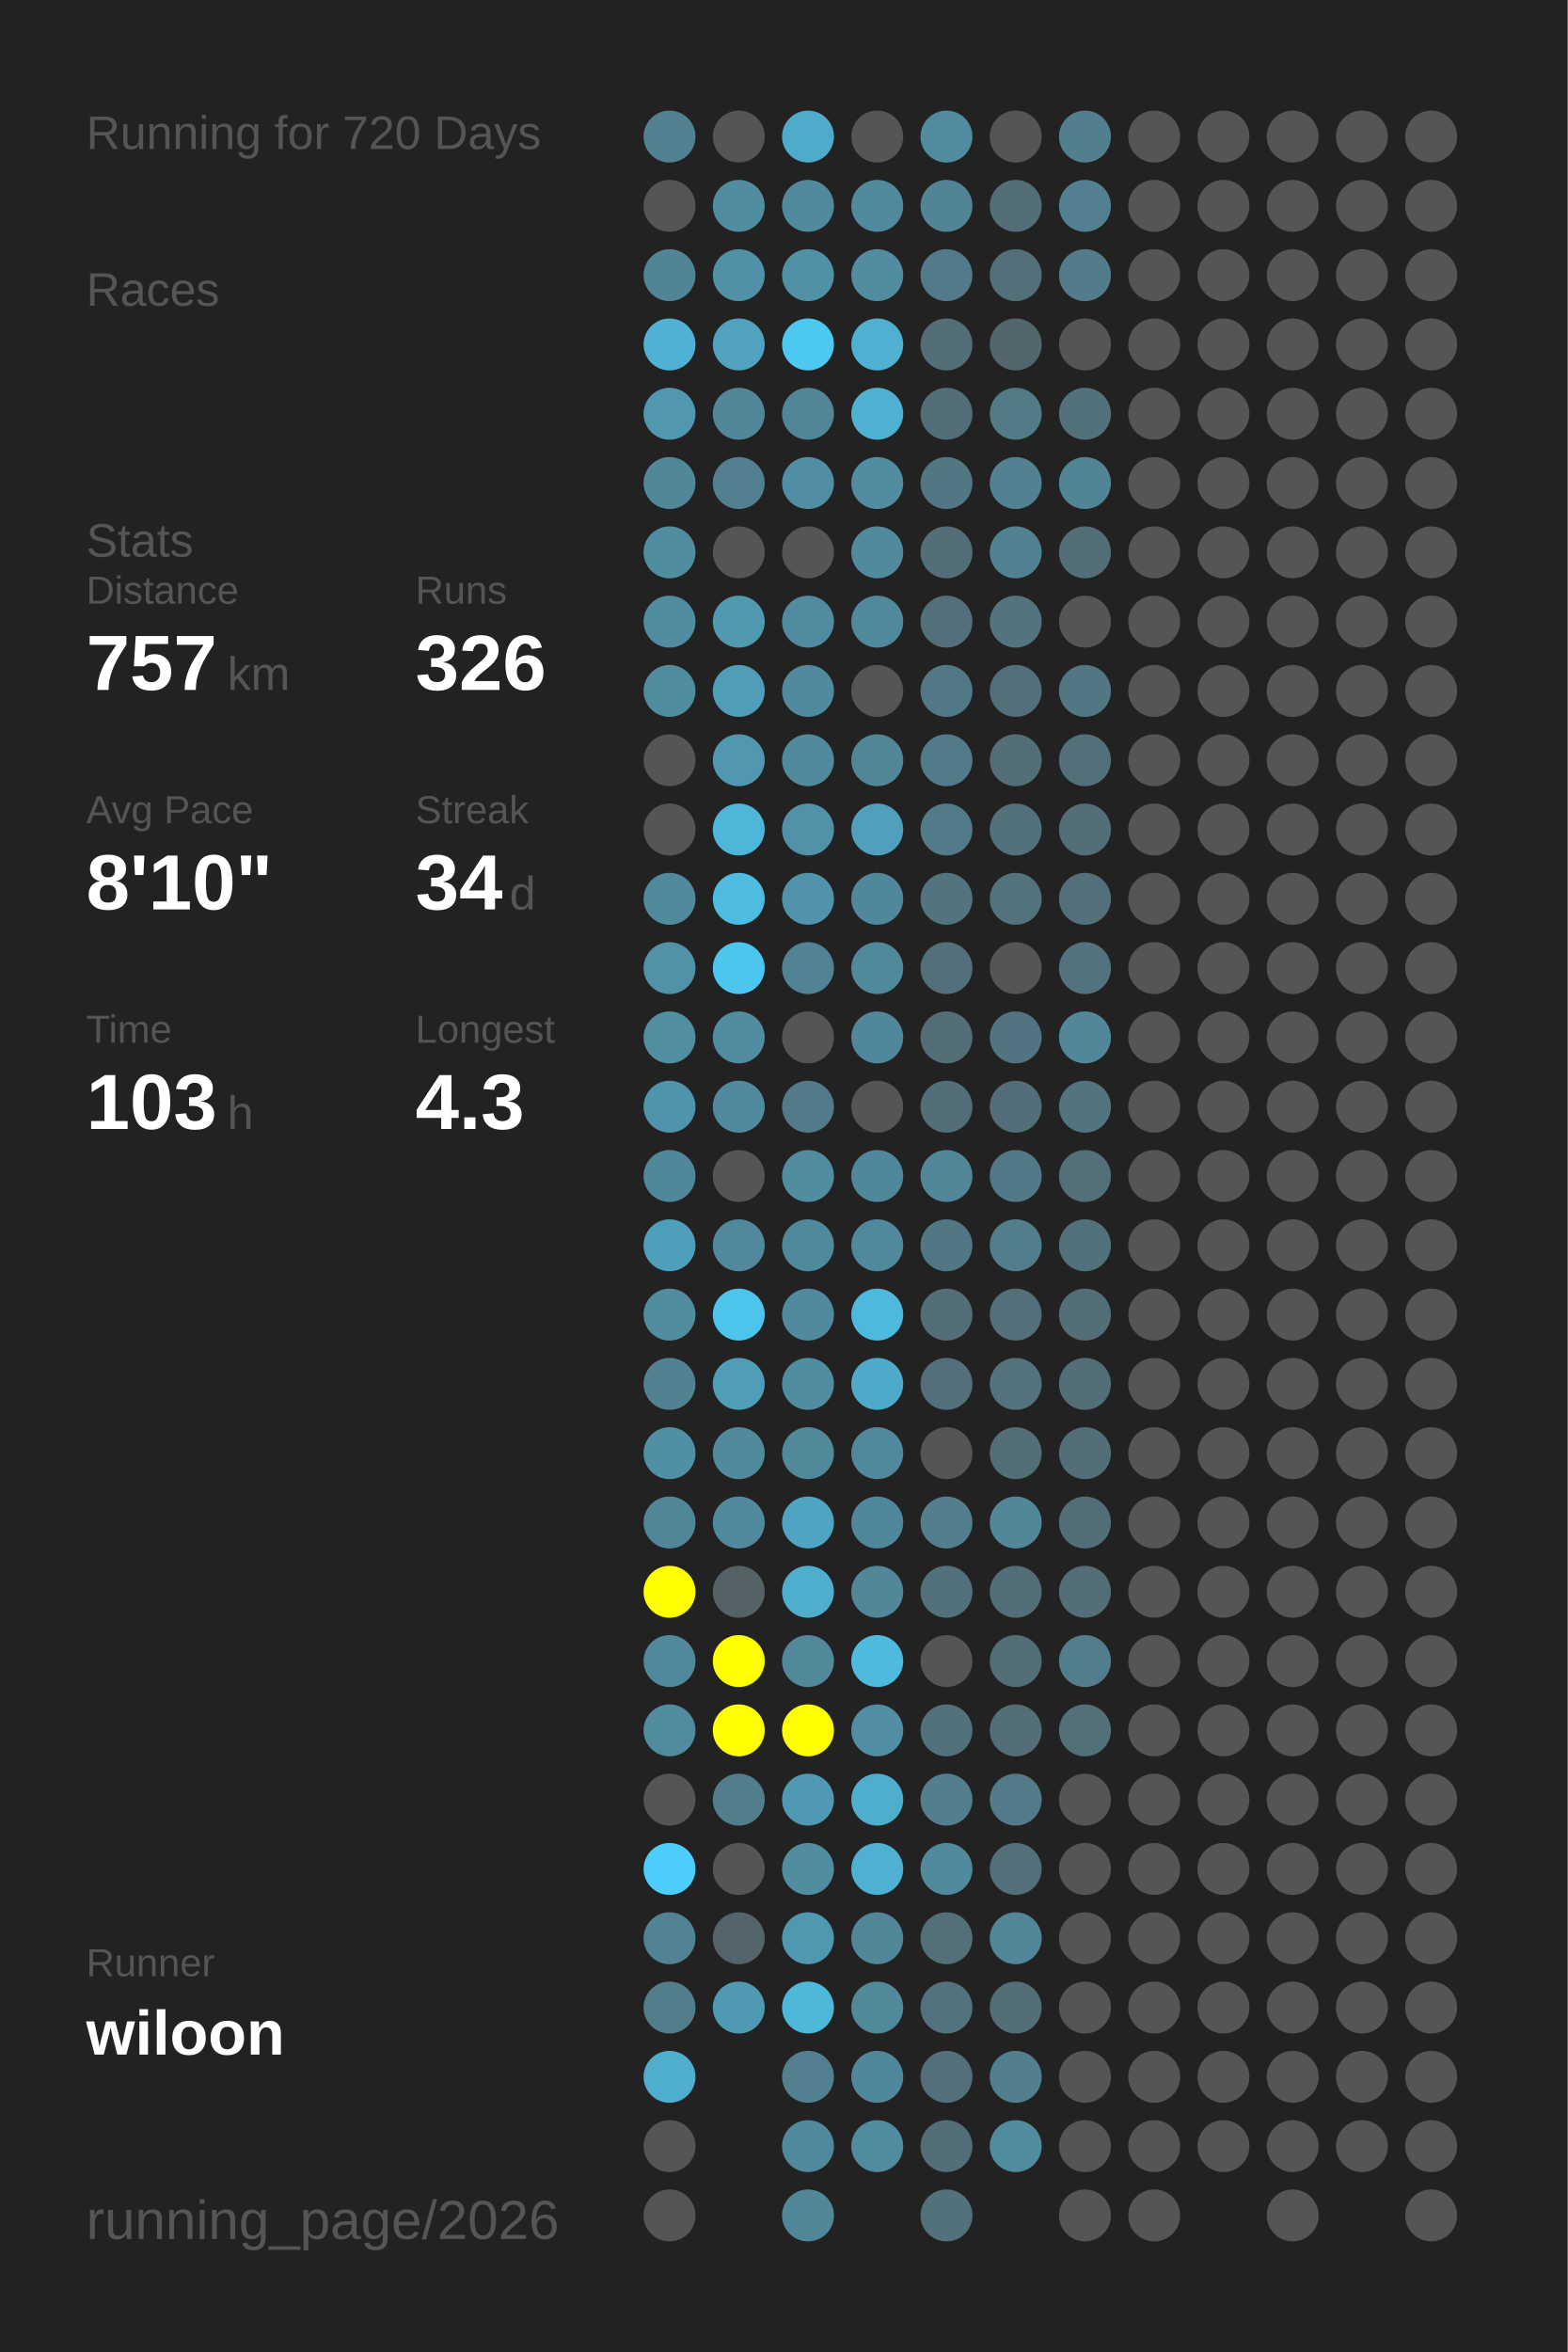
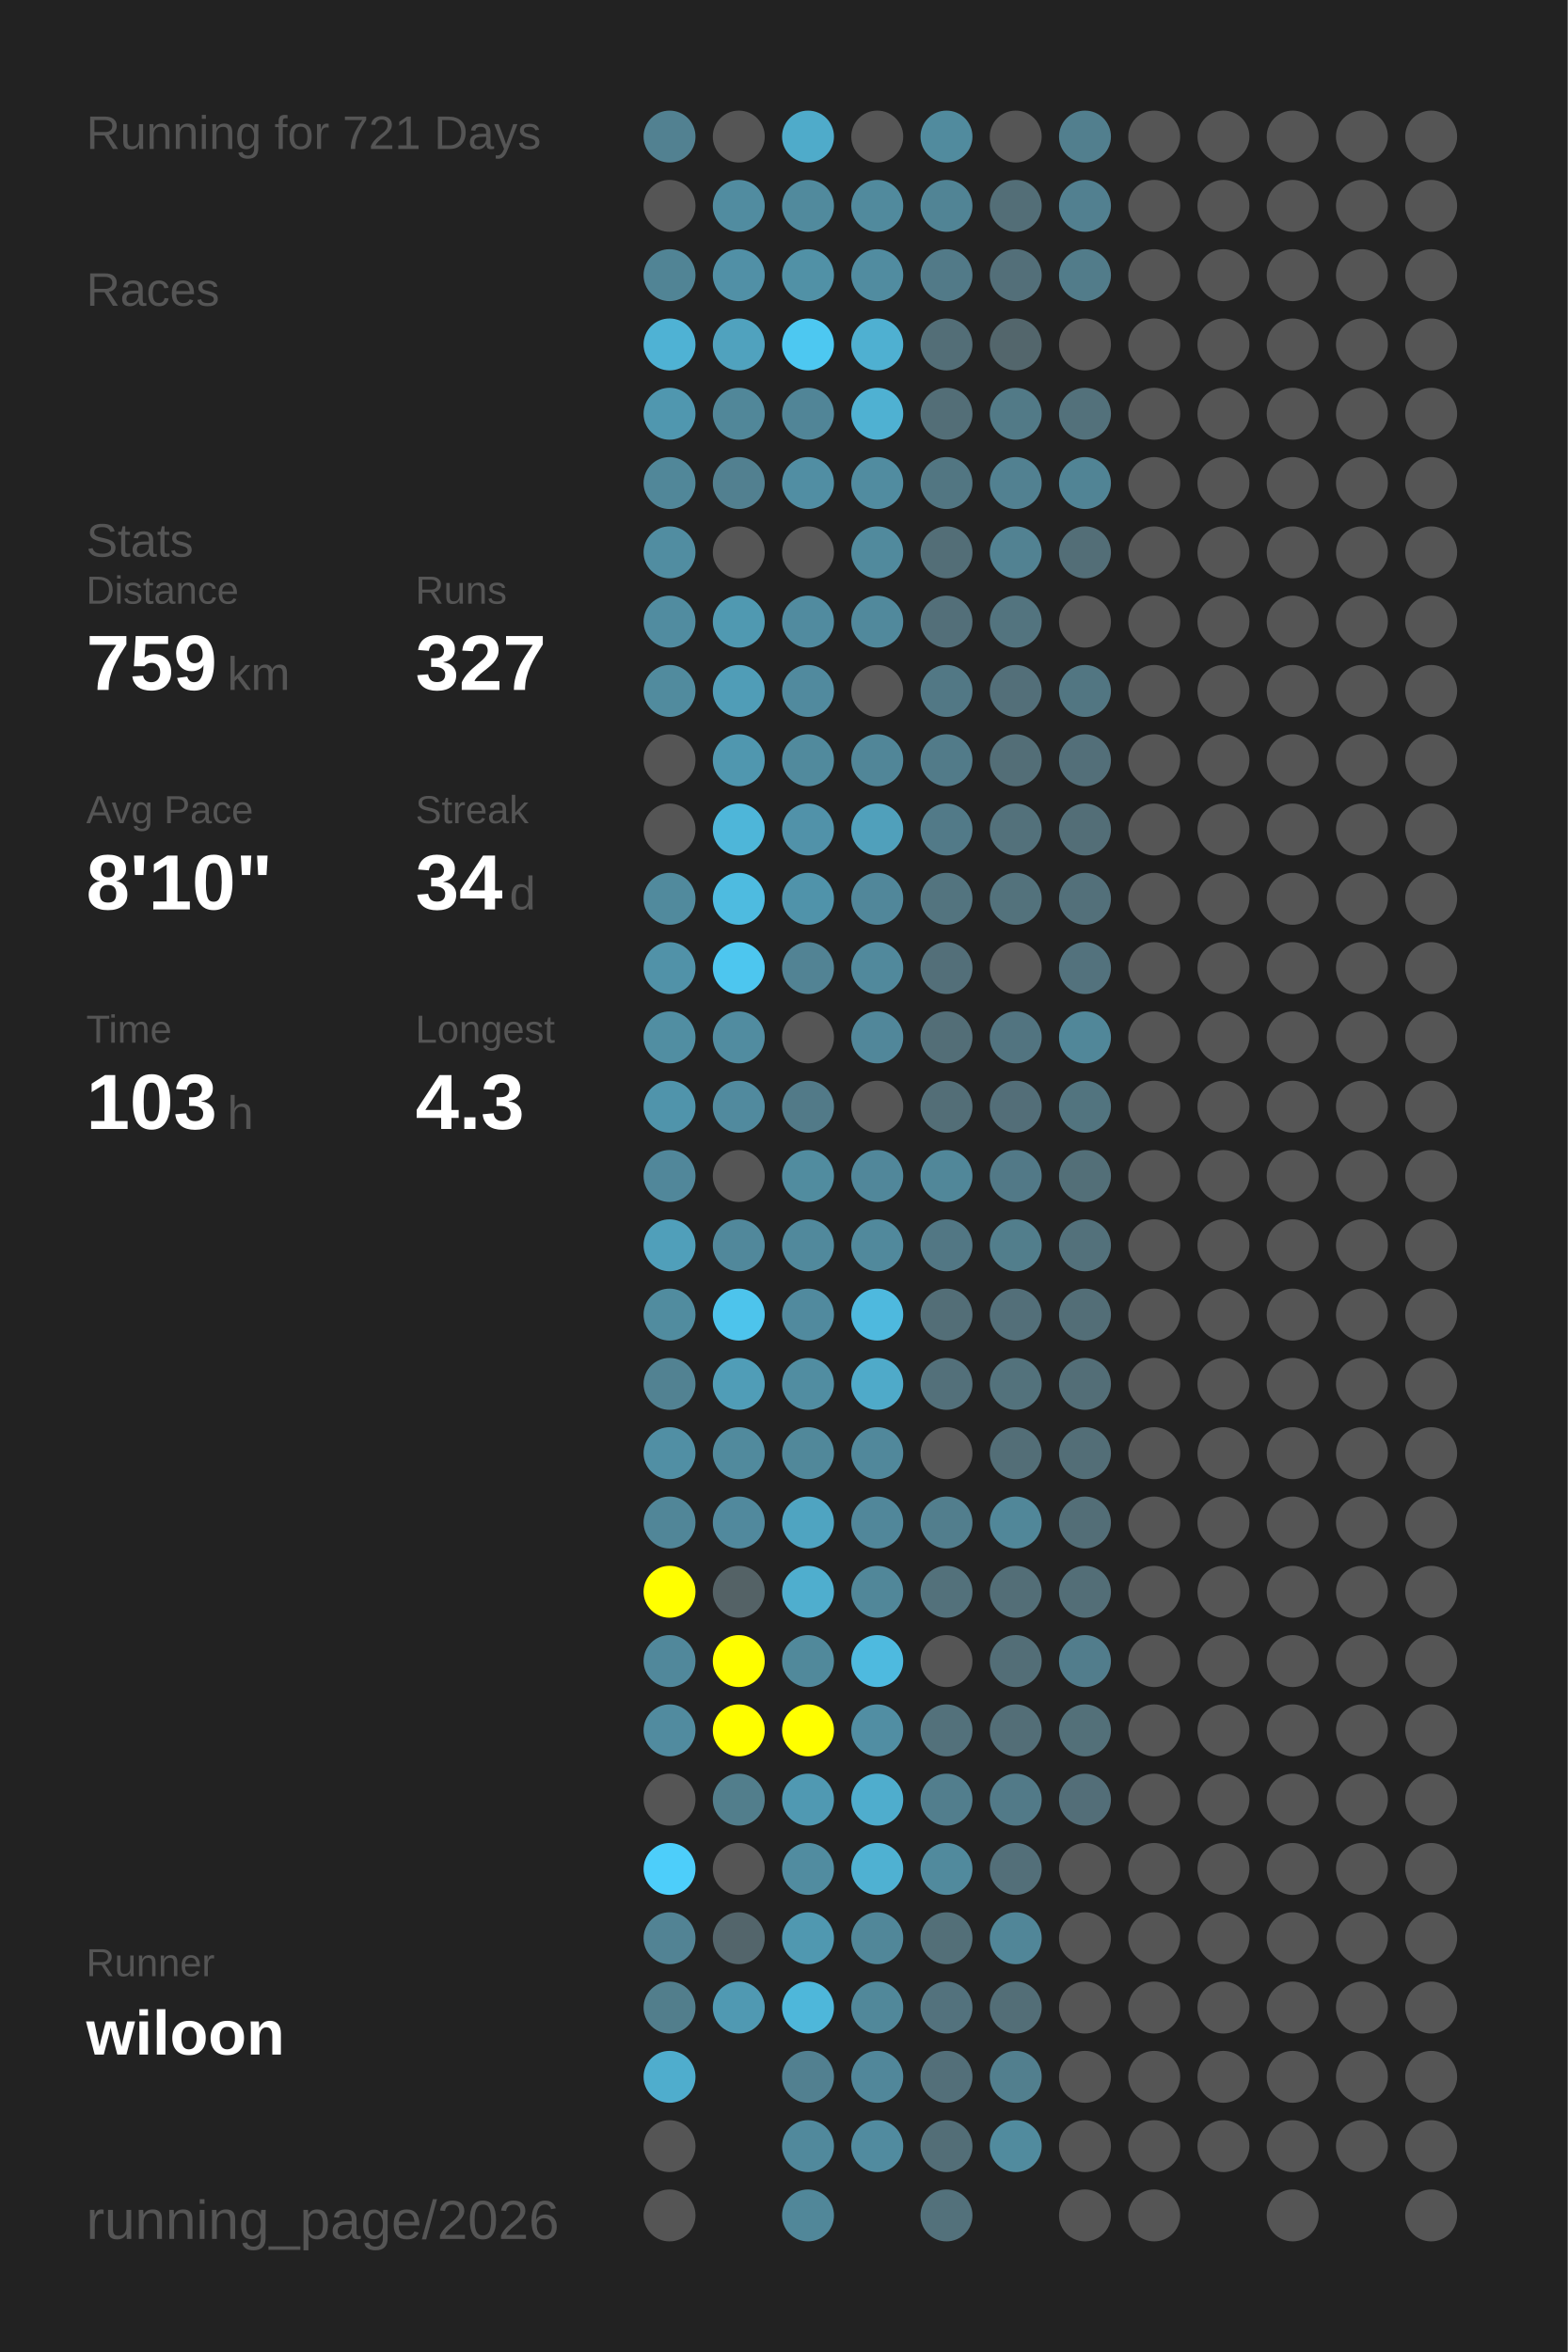
<svg xmlns="http://www.w3.org/2000/svg" baseProfile="full" height="300mm" version="1.1" viewBox="0,0,200,300" width="200mm">
  <defs />
  <rect fill="#222222" height="300" width="200" x="0" y="0" />
-   <text fill="#555555" style="font-size:6px; font-family:Arial;" x="11" y="19">Running for 720 Days</text>
+   <text fill="#555555" style="font-size:6px; font-family:Arial;" x="11" y="19">Running for 721 Days</text>
  <text fill="#555555" style="font-size:6px; font-family:Arial;" x="11" y="39">Races</text>
  <text fill="#555555" style="font-size:6px; font-family:Arial;" x="11" y="71">Stats</text>
  <text fill="#555555" style="font-size:5px; font-family:Arial;" x="11" y="77">Distance</text>
-   <text fill="#FFFFFF" style="font-size:10px; font-family:Arial; font-weight:bold;" x="11" y="88">757</text>
+   <text fill="#FFFFFF" style="font-size:10px; font-family:Arial; font-weight:bold;" x="11" y="88">759</text>
  <text fill="#555555" style="font-size:6px; font-family:Arial;" x="29" y="88">km</text>
  <text fill="#555555" style="font-size:5px; font-family:Arial;" x="53" y="77">Runs</text>
-   <text fill="#FFFFFF" style="font-size:10px; font-family:Arial; font-weight:bold;" x="53" y="88">326</text>
+   <text fill="#FFFFFF" style="font-size:10px; font-family:Arial; font-weight:bold;" x="53" y="88">327</text>
  <text fill="#555555" style="font-size:5px; font-family:Arial;" x="11" y="105">Avg Pace</text>
  <text fill="#FFFFFF" style="font-size:10px; font-family:Arial; font-weight:bold;" x="11" y="116">8'10"</text>
  <text fill="#555555" style="font-size:5px; font-family:Arial;" x="53" y="105">Streak</text>
  <text fill="#FFFFFF" style="font-size:10px; font-family:Arial; font-weight:bold;" x="53" y="116">34</text>
  <text fill="#555555" style="font-size:6px; font-family:Arial;" x="65" y="116">d</text>
  <text fill="#555555" style="font-size:5px; font-family:Arial;" x="11" y="133">Time</text>
  <text fill="#FFFFFF" style="font-size:10px; font-family:Arial; font-weight:bold;" x="11" y="144">103</text>
  <text fill="#555555" style="font-size:6px; font-family:Arial;" x="29" y="144">h</text>
  <text fill="#555555" style="font-size:5px; font-family:Arial;" x="53" y="133">Longest</text>
  <text fill="#FFFFFF" style="font-size:10px; font-family:Arial; font-weight:bold;" x="53" y="144">4.3</text>
  <text fill="#555555" style="font-size:5px; font-family:Arial;" x="11" y="252.065">Runner</text>
  <text fill="#FFFFFF" style="font-size:8px; font-family:Arial; font-weight:bold;" x="11" y="262.065">wiloon</text>
  <text fill="#555555" style="font-size:7px; font-family:Arial;" x="11" y="285.581">running_page/2026</text>
  <circle cx="85.417" cy="17.419" fill="#528191" r="3.312" />
  <circle cx="85.417" cy="26.258" fill="#555555" r="3.312" />
  <circle cx="85.417" cy="35.097" fill="#518495" r="3.312" />
  <circle cx="85.417" cy="43.935" fill="#4fb2d4" r="3.312" />
  <circle cx="85.417" cy="52.774" fill="#5097af" r="3.312" />
  <circle cx="85.417" cy="61.613" fill="#518799" r="3.312" />
  <circle cx="85.417" cy="70.452" fill="#518da1" r="3.312" />
  <circle cx="85.417" cy="79.29" fill="#518ca0" r="3.312" />
  <circle cx="85.417" cy="88.129" fill="#518b9e" r="3.312" />
  <circle cx="85.417" cy="96.968" fill="#555555" r="3.312" />
  <circle cx="85.417" cy="105.806" fill="#555555" r="3.312" />
  <circle cx="85.417" cy="114.645" fill="#518a9d" r="3.312" />
  <circle cx="85.417" cy="123.484" fill="#5192a8" r="3.312" />
  <circle cx="85.417" cy="132.323" fill="#518ea2" r="3.312" />
  <circle cx="85.417" cy="141.161" fill="#5094ab" r="3.312" />
  <circle cx="85.417" cy="150" fill="#51879a" r="3.312" />
  <circle cx="85.417" cy="158.839" fill="#509fba" r="3.312" />
  <circle cx="85.417" cy="167.677" fill="#518c9f" r="3.312" />
  <circle cx="85.417" cy="176.516" fill="#528292" r="3.312" />
  <circle cx="85.417" cy="185.355" fill="#518fa4" r="3.312" />
  <circle cx="85.417" cy="194.194" fill="#518698" r="3.312" />
  <circle cx="85.417" cy="203.032" fill="#FFFF00" r="3.312" />
  <circle cx="85.417" cy="211.871" fill="#51889b" r="3.312" />
  <circle cx="85.417" cy="220.71" fill="#518b9f" r="3.312" />
  <circle cx="85.417" cy="229.548" fill="#555555" r="3.312" />
  <circle cx="85.417" cy="238.387" fill="#4dcefa" r="3.312" />
  <circle cx="85.417" cy="247.226" fill="#528394" r="3.312" />
  <circle cx="85.417" cy="256.065" fill="#527e8c" r="3.312" />
  <circle cx="85.417" cy="264.903" fill="#4fadcd" r="3.312" />
  <circle cx="85.417" cy="273.742" fill="#555555" r="3.312" />
  <circle cx="85.417" cy="282.581" fill="#555555" r="3.312" />
  <circle cx="94.25" cy="17.419" fill="#555555" r="3.312" />
  <circle cx="94.25" cy="26.258" fill="#518ca0" r="3.312" />
  <circle cx="94.25" cy="35.097" fill="#5190a6" r="3.312" />
  <circle cx="94.25" cy="43.935" fill="#50a2be" r="3.312" />
  <circle cx="94.25" cy="52.774" fill="#518799" r="3.312" />
  <circle cx="94.25" cy="61.613" fill="#528090" r="3.312" />
  <circle cx="94.25" cy="70.452" fill="#555555" r="3.312" />
  <circle cx="94.25" cy="79.29" fill="#5099b1" r="3.312" />
  <circle cx="94.25" cy="88.129" fill="#509db7" r="3.312" />
  <circle cx="94.25" cy="96.968" fill="#5097af" r="3.312" />
  <circle cx="94.25" cy="105.806" fill="#4eb6d9" r="3.312" />
  <circle cx="94.25" cy="114.645" fill="#4ebbe0" r="3.312" />
  <circle cx="94.25" cy="123.484" fill="#4dc6ef" r="3.312" />
  <circle cx="94.25" cy="132.323" fill="#518ca0" r="3.312" />
  <circle cx="94.25" cy="141.161" fill="#518a9e" r="3.312" />
  <circle cx="94.25" cy="150" fill="#555555" r="3.312" />
  <circle cx="94.25" cy="158.839" fill="#51889b" r="3.312" />
  <circle cx="94.25" cy="167.677" fill="#4dc4ec" r="3.312" />
  <circle cx="94.25" cy="176.516" fill="#509db7" r="3.312" />
  <circle cx="94.25" cy="185.355" fill="#518a9d" r="3.312" />
  <circle cx="94.25" cy="194.194" fill="#51899d" r="3.312" />
  <circle cx="94.25" cy="203.032" fill="#546266" r="3.312" />
  <circle cx="94.25" cy="211.871" fill="#FFFF00" r="3.312" />
  <circle cx="94.25" cy="220.71" fill="#FFFF00" r="3.312" />
  <circle cx="94.25" cy="229.548" fill="#527e8c" r="3.312" />
  <circle cx="94.25" cy="238.387" fill="#555555" r="3.312" />
  <circle cx="94.25" cy="247.226" fill="#53656b" r="3.312" />
  <circle cx="94.25" cy="256.065" fill="#5099b2" r="3.312" />
  <circle cx="103.083" cy="17.419" fill="#4fabca" r="3.312" />
  <circle cx="103.083" cy="26.258" fill="#518a9d" r="3.312" />
  <circle cx="103.083" cy="35.097" fill="#5191a6" r="3.312" />
  <circle cx="103.083" cy="43.935" fill="#4dc8f1" r="3.312" />
  <circle cx="103.083" cy="52.774" fill="#518597" r="3.312" />
  <circle cx="103.083" cy="61.613" fill="#518ea3" r="3.312" />
  <circle cx="103.083" cy="70.452" fill="#555555" r="3.312" />
  <circle cx="103.083" cy="79.29" fill="#518b9f" r="3.312" />
  <circle cx="103.083" cy="88.129" fill="#518a9e" r="3.312" />
  <circle cx="103.083" cy="96.968" fill="#518a9d" r="3.312" />
  <circle cx="103.083" cy="105.806" fill="#5192a9" r="3.312" />
  <circle cx="103.083" cy="114.645" fill="#5093aa" r="3.312" />
  <circle cx="103.083" cy="123.484" fill="#528394" r="3.312" />
  <circle cx="103.083" cy="132.323" fill="#555555" r="3.312" />
  <circle cx="103.083" cy="141.161" fill="#527a88" r="3.312" />
  <circle cx="103.083" cy="150" fill="#518c9f" r="3.312" />
  <circle cx="103.083" cy="158.839" fill="#51899c" r="3.312" />
  <circle cx="103.083" cy="167.677" fill="#518a9e" r="3.312" />
  <circle cx="103.083" cy="176.516" fill="#518da1" r="3.312" />
  <circle cx="103.083" cy="185.355" fill="#51889a" r="3.312" />
  <circle cx="103.083" cy="194.194" fill="#4fa4c1" r="3.312" />
  <circle cx="103.083" cy="203.032" fill="#4faece" r="3.312" />
  <circle cx="103.083" cy="211.871" fill="#51899b" r="3.312" />
  <circle cx="103.083" cy="220.71" fill="#FFFF00" r="3.312" />
  <circle cx="103.083" cy="229.548" fill="#5099b2" r="3.312" />
  <circle cx="103.083" cy="238.387" fill="#518ca0" r="3.312" />
  <circle cx="103.083" cy="247.226" fill="#5098b0" r="3.312" />
  <circle cx="103.083" cy="256.065" fill="#4eb7da" r="3.312" />
  <circle cx="103.083" cy="264.903" fill="#528090" r="3.312" />
  <circle cx="103.083" cy="273.742" fill="#51899c" r="3.312" />
  <circle cx="103.083" cy="282.581" fill="#518799" r="3.312" />
  <circle cx="111.917" cy="17.419" fill="#555555" r="3.312" />
  <circle cx="111.917" cy="26.258" fill="#518a9d" r="3.312" />
  <circle cx="111.917" cy="35.097" fill="#518ca0" r="3.312" />
  <circle cx="111.917" cy="43.935" fill="#4fb0d1" r="3.312" />
  <circle cx="111.917" cy="52.774" fill="#4fb1d2" r="3.312" />
  <circle cx="111.917" cy="61.613" fill="#518ca0" r="3.312" />
  <circle cx="111.917" cy="70.452" fill="#518a9d" r="3.312" />
  <circle cx="111.917" cy="79.29" fill="#51899c" r="3.312" />
  <circle cx="111.917" cy="88.129" fill="#555555" r="3.312" />
  <circle cx="111.917" cy="96.968" fill="#518698" r="3.312" />
  <circle cx="111.917" cy="105.806" fill="#50a0bb" r="3.312" />
  <circle cx="111.917" cy="114.645" fill="#51879a" r="3.312" />
  <circle cx="111.917" cy="123.484" fill="#51899c" r="3.312" />
  <circle cx="111.917" cy="132.323" fill="#51879a" r="3.312" />
  <circle cx="111.917" cy="141.161" fill="#555555" r="3.312" />
  <circle cx="111.917" cy="150" fill="#51879a" r="3.312" />
  <circle cx="111.917" cy="158.839" fill="#51899c" r="3.312" />
  <circle cx="111.917" cy="167.677" fill="#4eb9de" r="3.312" />
  <circle cx="111.917" cy="176.516" fill="#4faac9" r="3.312" />
  <circle cx="111.917" cy="185.355" fill="#51889b" r="3.312" />
  <circle cx="111.917" cy="194.194" fill="#51879a" r="3.312" />
  <circle cx="111.917" cy="203.032" fill="#518799" r="3.312" />
  <circle cx="111.917" cy="211.871" fill="#4ebadf" r="3.312" />
  <circle cx="111.917" cy="220.71" fill="#518ea3" r="3.312" />
  <circle cx="111.917" cy="229.548" fill="#4fadcd" r="3.312" />
  <circle cx="111.917" cy="238.387" fill="#4fb1d2" r="3.312" />
  <circle cx="111.917" cy="247.226" fill="#518799" r="3.312" />
  <circle cx="111.917" cy="256.065" fill="#51889a" r="3.312" />
  <circle cx="111.917" cy="264.903" fill="#51879a" r="3.312" />
  <circle cx="111.917" cy="273.742" fill="#518b9f" r="3.312" />
  <circle cx="120.75" cy="17.419" fill="#518b9e" r="3.312" />
  <circle cx="120.75" cy="26.258" fill="#518495" r="3.312" />
  <circle cx="120.75" cy="35.097" fill="#527a88" r="3.312" />
  <circle cx="120.75" cy="43.935" fill="#536e77" r="3.312" />
  <circle cx="120.75" cy="52.774" fill="#536e77" r="3.312" />
  <circle cx="120.75" cy="61.613" fill="#527682" r="3.312" />
  <circle cx="120.75" cy="70.452" fill="#536e77" r="3.312" />
  <circle cx="120.75" cy="79.29" fill="#536f79" r="3.312" />
  <circle cx="120.75" cy="88.129" fill="#527885" r="3.312" />
  <circle cx="120.75" cy="96.968" fill="#527b89" r="3.312" />
  <circle cx="120.75" cy="105.806" fill="#527a88" r="3.312" />
  <circle cx="120.75" cy="114.645" fill="#53747f" r="3.312" />
  <circle cx="120.75" cy="123.484" fill="#536f79" r="3.312" />
  <circle cx="120.75" cy="132.323" fill="#536e77" r="3.312" />
  <circle cx="120.75" cy="141.161" fill="#536e77" r="3.312" />
  <circle cx="120.75" cy="150" fill="#518799" r="3.312" />
  <circle cx="120.75" cy="158.839" fill="#527784" r="3.312" />
  <circle cx="120.75" cy="167.677" fill="#536e77" r="3.312" />
  <circle cx="120.75" cy="176.516" fill="#53707a" r="3.312" />
  <circle cx="120.75" cy="185.355" fill="#555555" r="3.312" />
  <circle cx="120.75" cy="194.194" fill="#527e8d" r="3.312" />
  <circle cx="120.75" cy="203.032" fill="#53717b" r="3.312" />
  <circle cx="120.75" cy="211.871" fill="#555555" r="3.312" />
  <circle cx="120.75" cy="220.71" fill="#53717b" r="3.312" />
  <circle cx="120.75" cy="229.548" fill="#527e8d" r="3.312" />
  <circle cx="120.75" cy="238.387" fill="#518a9d" r="3.312" />
  <circle cx="120.75" cy="247.226" fill="#536f78" r="3.312" />
  <circle cx="120.75" cy="256.065" fill="#53727d" r="3.312" />
  <circle cx="120.75" cy="264.903" fill="#536f79" r="3.312" />
  <circle cx="120.75" cy="273.742" fill="#536e77" r="3.312" />
  <circle cx="120.75" cy="282.581" fill="#53717b" r="3.312" />
  <circle cx="129.583" cy="17.419" fill="#555555" r="3.312" />
  <circle cx="129.583" cy="26.258" fill="#536e77" r="3.312" />
  <circle cx="129.583" cy="35.097" fill="#536f79" r="3.312" />
  <circle cx="129.583" cy="43.935" fill="#53666c" r="3.312" />
  <circle cx="129.583" cy="52.774" fill="#527a87" r="3.312" />
  <circle cx="129.583" cy="61.613" fill="#528191" r="3.312" />
  <circle cx="129.583" cy="70.452" fill="#528292" r="3.312" />
  <circle cx="129.583" cy="79.29" fill="#53747f" r="3.312" />
  <circle cx="129.583" cy="88.129" fill="#536f79" r="3.312" />
  <circle cx="129.583" cy="96.968" fill="#536e77" r="3.312" />
  <circle cx="129.583" cy="105.806" fill="#53717b" r="3.312" />
  <circle cx="129.583" cy="114.645" fill="#53727c" r="3.312" />
  <circle cx="129.583" cy="123.484" fill="#555555" r="3.312" />
  <circle cx="129.583" cy="132.323" fill="#527480" r="3.312" />
  <circle cx="129.583" cy="141.161" fill="#536e78" r="3.312" />
  <circle cx="129.583" cy="150" fill="#527987" r="3.312" />
  <circle cx="129.583" cy="158.839" fill="#527e8c" r="3.312" />
  <circle cx="129.583" cy="167.677" fill="#536f79" r="3.312" />
  <circle cx="129.583" cy="176.516" fill="#53727c" r="3.312" />
  <circle cx="129.583" cy="185.355" fill="#536e77" r="3.312" />
  <circle cx="129.583" cy="194.194" fill="#518799" r="3.312" />
  <circle cx="129.583" cy="203.032" fill="#536e77" r="3.312" />
  <circle cx="129.583" cy="211.871" fill="#536e77" r="3.312" />
  <circle cx="129.583" cy="220.71" fill="#536e77" r="3.312" />
  <circle cx="129.583" cy="229.548" fill="#527a88" r="3.312" />
  <circle cx="129.583" cy="238.387" fill="#536f79" r="3.312" />
  <circle cx="129.583" cy="247.226" fill="#518698" r="3.312" />
  <circle cx="129.583" cy="256.065" fill="#536e77" r="3.312" />
  <circle cx="129.583" cy="264.903" fill="#527f8e" r="3.312" />
  <circle cx="129.583" cy="273.742" fill="#518b9e" r="3.312" />
  <circle cx="138.417" cy="17.419" fill="#527f8e" r="3.312" />
  <circle cx="138.417" cy="26.258" fill="#528090" r="3.312" />
  <circle cx="138.417" cy="35.097" fill="#527c8a" r="3.312" />
  <circle cx="138.417" cy="43.935" fill="#555555" r="3.312" />
  <circle cx="138.417" cy="52.774" fill="#53717b" r="3.312" />
  <circle cx="138.417" cy="61.613" fill="#518495" r="3.312" />
  <circle cx="138.417" cy="70.452" fill="#536e77" r="3.312" />
  <circle cx="138.417" cy="79.29" fill="#555555" r="3.312" />
  <circle cx="138.417" cy="88.129" fill="#527682" r="3.312" />
  <circle cx="138.417" cy="96.968" fill="#536f79" r="3.312" />
  <circle cx="138.417" cy="105.806" fill="#536e77" r="3.312" />
  <circle cx="138.417" cy="114.645" fill="#53707a" r="3.312" />
  <circle cx="138.417" cy="123.484" fill="#53727d" r="3.312" />
  <circle cx="138.417" cy="132.323" fill="#518799" r="3.312" />
  <circle cx="138.417" cy="141.161" fill="#52747f" r="3.312" />
  <circle cx="138.417" cy="150" fill="#536f78" r="3.312" />
  <circle cx="138.417" cy="158.839" fill="#53717b" r="3.312" />
  <circle cx="138.417" cy="167.677" fill="#536e77" r="3.312" />
  <circle cx="138.417" cy="176.516" fill="#536e77" r="3.312" />
  <circle cx="138.417" cy="185.355" fill="#536e77" r="3.312" />
  <circle cx="138.417" cy="194.194" fill="#536e77" r="3.312" />
  <circle cx="138.417" cy="203.032" fill="#536e77" r="3.312" />
  <circle cx="138.417" cy="211.871" fill="#527d8c" r="3.312" />
  <circle cx="138.417" cy="220.71" fill="#537079" r="3.312" />
-   <circle cx="138.417" cy="229.548" fill="#555555" r="3.312" />
+   <circle cx="138.417" cy="229.548" fill="#536e78" r="3.312" />
  <circle cx="138.417" cy="238.387" fill="#555555" r="3.312" />
  <circle cx="138.417" cy="247.226" fill="#555555" r="3.312" />
  <circle cx="138.417" cy="256.065" fill="#555555" r="3.312" />
  <circle cx="138.417" cy="264.903" fill="#555555" r="3.312" />
  <circle cx="138.417" cy="273.742" fill="#555555" r="3.312" />
  <circle cx="138.417" cy="282.581" fill="#555555" r="3.312" />
  <circle cx="147.25" cy="17.419" fill="#555555" r="3.312" />
  <circle cx="147.25" cy="26.258" fill="#555555" r="3.312" />
  <circle cx="147.25" cy="35.097" fill="#555555" r="3.312" />
  <circle cx="147.25" cy="43.935" fill="#555555" r="3.312" />
  <circle cx="147.25" cy="52.774" fill="#555555" r="3.312" />
  <circle cx="147.25" cy="61.613" fill="#555555" r="3.312" />
  <circle cx="147.25" cy="70.452" fill="#555555" r="3.312" />
  <circle cx="147.25" cy="79.29" fill="#555555" r="3.312" />
  <circle cx="147.25" cy="88.129" fill="#555555" r="3.312" />
  <circle cx="147.25" cy="96.968" fill="#555555" r="3.312" />
  <circle cx="147.25" cy="105.806" fill="#555555" r="3.312" />
  <circle cx="147.25" cy="114.645" fill="#555555" r="3.312" />
  <circle cx="147.25" cy="123.484" fill="#555555" r="3.312" />
  <circle cx="147.25" cy="132.323" fill="#555555" r="3.312" />
  <circle cx="147.25" cy="141.161" fill="#555555" r="3.312" />
  <circle cx="147.25" cy="150" fill="#555555" r="3.312" />
  <circle cx="147.25" cy="158.839" fill="#555555" r="3.312" />
  <circle cx="147.25" cy="167.677" fill="#555555" r="3.312" />
  <circle cx="147.25" cy="176.516" fill="#555555" r="3.312" />
  <circle cx="147.25" cy="185.355" fill="#555555" r="3.312" />
  <circle cx="147.25" cy="194.194" fill="#555555" r="3.312" />
  <circle cx="147.25" cy="203.032" fill="#555555" r="3.312" />
  <circle cx="147.25" cy="211.871" fill="#555555" r="3.312" />
  <circle cx="147.25" cy="220.71" fill="#555555" r="3.312" />
  <circle cx="147.25" cy="229.548" fill="#555555" r="3.312" />
  <circle cx="147.25" cy="238.387" fill="#555555" r="3.312" />
  <circle cx="147.25" cy="247.226" fill="#555555" r="3.312" />
  <circle cx="147.25" cy="256.065" fill="#555555" r="3.312" />
  <circle cx="147.25" cy="264.903" fill="#555555" r="3.312" />
  <circle cx="147.25" cy="273.742" fill="#555555" r="3.312" />
  <circle cx="147.25" cy="282.581" fill="#555555" r="3.312" />
  <circle cx="156.083" cy="17.419" fill="#555555" r="3.312" />
  <circle cx="156.083" cy="26.258" fill="#555555" r="3.312" />
  <circle cx="156.083" cy="35.097" fill="#555555" r="3.312" />
  <circle cx="156.083" cy="43.935" fill="#555555" r="3.312" />
  <circle cx="156.083" cy="52.774" fill="#555555" r="3.312" />
  <circle cx="156.083" cy="61.613" fill="#555555" r="3.312" />
  <circle cx="156.083" cy="70.452" fill="#555555" r="3.312" />
  <circle cx="156.083" cy="79.29" fill="#555555" r="3.312" />
  <circle cx="156.083" cy="88.129" fill="#555555" r="3.312" />
  <circle cx="156.083" cy="96.968" fill="#555555" r="3.312" />
  <circle cx="156.083" cy="105.806" fill="#555555" r="3.312" />
  <circle cx="156.083" cy="114.645" fill="#555555" r="3.312" />
  <circle cx="156.083" cy="123.484" fill="#555555" r="3.312" />
  <circle cx="156.083" cy="132.323" fill="#555555" r="3.312" />
  <circle cx="156.083" cy="141.161" fill="#555555" r="3.312" />
  <circle cx="156.083" cy="150" fill="#555555" r="3.312" />
  <circle cx="156.083" cy="158.839" fill="#555555" r="3.312" />
  <circle cx="156.083" cy="167.677" fill="#555555" r="3.312" />
  <circle cx="156.083" cy="176.516" fill="#555555" r="3.312" />
  <circle cx="156.083" cy="185.355" fill="#555555" r="3.312" />
  <circle cx="156.083" cy="194.194" fill="#555555" r="3.312" />
  <circle cx="156.083" cy="203.032" fill="#555555" r="3.312" />
  <circle cx="156.083" cy="211.871" fill="#555555" r="3.312" />
  <circle cx="156.083" cy="220.71" fill="#555555" r="3.312" />
  <circle cx="156.083" cy="229.548" fill="#555555" r="3.312" />
  <circle cx="156.083" cy="238.387" fill="#555555" r="3.312" />
  <circle cx="156.083" cy="247.226" fill="#555555" r="3.312" />
  <circle cx="156.083" cy="256.065" fill="#555555" r="3.312" />
  <circle cx="156.083" cy="264.903" fill="#555555" r="3.312" />
  <circle cx="156.083" cy="273.742" fill="#555555" r="3.312" />
  <circle cx="164.917" cy="17.419" fill="#555555" r="3.312" />
  <circle cx="164.917" cy="26.258" fill="#555555" r="3.312" />
  <circle cx="164.917" cy="35.097" fill="#555555" r="3.312" />
  <circle cx="164.917" cy="43.935" fill="#555555" r="3.312" />
  <circle cx="164.917" cy="52.774" fill="#555555" r="3.312" />
  <circle cx="164.917" cy="61.613" fill="#555555" r="3.312" />
  <circle cx="164.917" cy="70.452" fill="#555555" r="3.312" />
  <circle cx="164.917" cy="79.29" fill="#555555" r="3.312" />
  <circle cx="164.917" cy="88.129" fill="#555555" r="3.312" />
  <circle cx="164.917" cy="96.968" fill="#555555" r="3.312" />
  <circle cx="164.917" cy="105.806" fill="#555555" r="3.312" />
  <circle cx="164.917" cy="114.645" fill="#555555" r="3.312" />
  <circle cx="164.917" cy="123.484" fill="#555555" r="3.312" />
  <circle cx="164.917" cy="132.323" fill="#555555" r="3.312" />
  <circle cx="164.917" cy="141.161" fill="#555555" r="3.312" />
  <circle cx="164.917" cy="150" fill="#555555" r="3.312" />
  <circle cx="164.917" cy="158.839" fill="#555555" r="3.312" />
  <circle cx="164.917" cy="167.677" fill="#555555" r="3.312" />
  <circle cx="164.917" cy="176.516" fill="#555555" r="3.312" />
  <circle cx="164.917" cy="185.355" fill="#555555" r="3.312" />
  <circle cx="164.917" cy="194.194" fill="#555555" r="3.312" />
  <circle cx="164.917" cy="203.032" fill="#555555" r="3.312" />
  <circle cx="164.917" cy="211.871" fill="#555555" r="3.312" />
  <circle cx="164.917" cy="220.71" fill="#555555" r="3.312" />
  <circle cx="164.917" cy="229.548" fill="#555555" r="3.312" />
  <circle cx="164.917" cy="238.387" fill="#555555" r="3.312" />
  <circle cx="164.917" cy="247.226" fill="#555555" r="3.312" />
  <circle cx="164.917" cy="256.065" fill="#555555" r="3.312" />
  <circle cx="164.917" cy="264.903" fill="#555555" r="3.312" />
  <circle cx="164.917" cy="273.742" fill="#555555" r="3.312" />
  <circle cx="164.917" cy="282.581" fill="#555555" r="3.312" />
  <circle cx="173.75" cy="17.419" fill="#555555" r="3.312" />
  <circle cx="173.75" cy="26.258" fill="#555555" r="3.312" />
  <circle cx="173.75" cy="35.097" fill="#555555" r="3.312" />
  <circle cx="173.75" cy="43.935" fill="#555555" r="3.312" />
  <circle cx="173.75" cy="52.774" fill="#555555" r="3.312" />
  <circle cx="173.75" cy="61.613" fill="#555555" r="3.312" />
  <circle cx="173.75" cy="70.452" fill="#555555" r="3.312" />
  <circle cx="173.75" cy="79.29" fill="#555555" r="3.312" />
  <circle cx="173.75" cy="88.129" fill="#555555" r="3.312" />
  <circle cx="173.75" cy="96.968" fill="#555555" r="3.312" />
  <circle cx="173.75" cy="105.806" fill="#555555" r="3.312" />
  <circle cx="173.75" cy="114.645" fill="#555555" r="3.312" />
  <circle cx="173.75" cy="123.484" fill="#555555" r="3.312" />
  <circle cx="173.75" cy="132.323" fill="#555555" r="3.312" />
  <circle cx="173.75" cy="141.161" fill="#555555" r="3.312" />
  <circle cx="173.75" cy="150" fill="#555555" r="3.312" />
  <circle cx="173.75" cy="158.839" fill="#555555" r="3.312" />
  <circle cx="173.75" cy="167.677" fill="#555555" r="3.312" />
  <circle cx="173.75" cy="176.516" fill="#555555" r="3.312" />
  <circle cx="173.75" cy="185.355" fill="#555555" r="3.312" />
  <circle cx="173.75" cy="194.194" fill="#555555" r="3.312" />
  <circle cx="173.75" cy="203.032" fill="#555555" r="3.312" />
  <circle cx="173.75" cy="211.871" fill="#555555" r="3.312" />
  <circle cx="173.75" cy="220.71" fill="#555555" r="3.312" />
  <circle cx="173.75" cy="229.548" fill="#555555" r="3.312" />
  <circle cx="173.75" cy="238.387" fill="#555555" r="3.312" />
  <circle cx="173.75" cy="247.226" fill="#555555" r="3.312" />
  <circle cx="173.75" cy="256.065" fill="#555555" r="3.312" />
  <circle cx="173.75" cy="264.903" fill="#555555" r="3.312" />
  <circle cx="173.75" cy="273.742" fill="#555555" r="3.312" />
  <circle cx="182.583" cy="17.419" fill="#555555" r="3.312" />
  <circle cx="182.583" cy="26.258" fill="#555555" r="3.312" />
  <circle cx="182.583" cy="35.097" fill="#555555" r="3.312" />
  <circle cx="182.583" cy="43.935" fill="#555555" r="3.312" />
  <circle cx="182.583" cy="52.774" fill="#555555" r="3.312" />
  <circle cx="182.583" cy="61.613" fill="#555555" r="3.312" />
  <circle cx="182.583" cy="70.452" fill="#555555" r="3.312" />
  <circle cx="182.583" cy="79.29" fill="#555555" r="3.312" />
  <circle cx="182.583" cy="88.129" fill="#555555" r="3.312" />
  <circle cx="182.583" cy="96.968" fill="#555555" r="3.312" />
  <circle cx="182.583" cy="105.806" fill="#555555" r="3.312" />
  <circle cx="182.583" cy="114.645" fill="#555555" r="3.312" />
  <circle cx="182.583" cy="123.484" fill="#555555" r="3.312" />
  <circle cx="182.583" cy="132.323" fill="#555555" r="3.312" />
  <circle cx="182.583" cy="141.161" fill="#555555" r="3.312" />
  <circle cx="182.583" cy="150" fill="#555555" r="3.312" />
  <circle cx="182.583" cy="158.839" fill="#555555" r="3.312" />
  <circle cx="182.583" cy="167.677" fill="#555555" r="3.312" />
  <circle cx="182.583" cy="176.516" fill="#555555" r="3.312" />
  <circle cx="182.583" cy="185.355" fill="#555555" r="3.312" />
  <circle cx="182.583" cy="194.194" fill="#555555" r="3.312" />
  <circle cx="182.583" cy="203.032" fill="#555555" r="3.312" />
  <circle cx="182.583" cy="211.871" fill="#555555" r="3.312" />
  <circle cx="182.583" cy="220.71" fill="#555555" r="3.312" />
  <circle cx="182.583" cy="229.548" fill="#555555" r="3.312" />
  <circle cx="182.583" cy="238.387" fill="#555555" r="3.312" />
  <circle cx="182.583" cy="247.226" fill="#555555" r="3.312" />
  <circle cx="182.583" cy="256.065" fill="#555555" r="3.312" />
  <circle cx="182.583" cy="264.903" fill="#555555" r="3.312" />
  <circle cx="182.583" cy="273.742" fill="#555555" r="3.312" />
  <circle cx="182.583" cy="282.581" fill="#555555" r="3.312" />
</svg>
